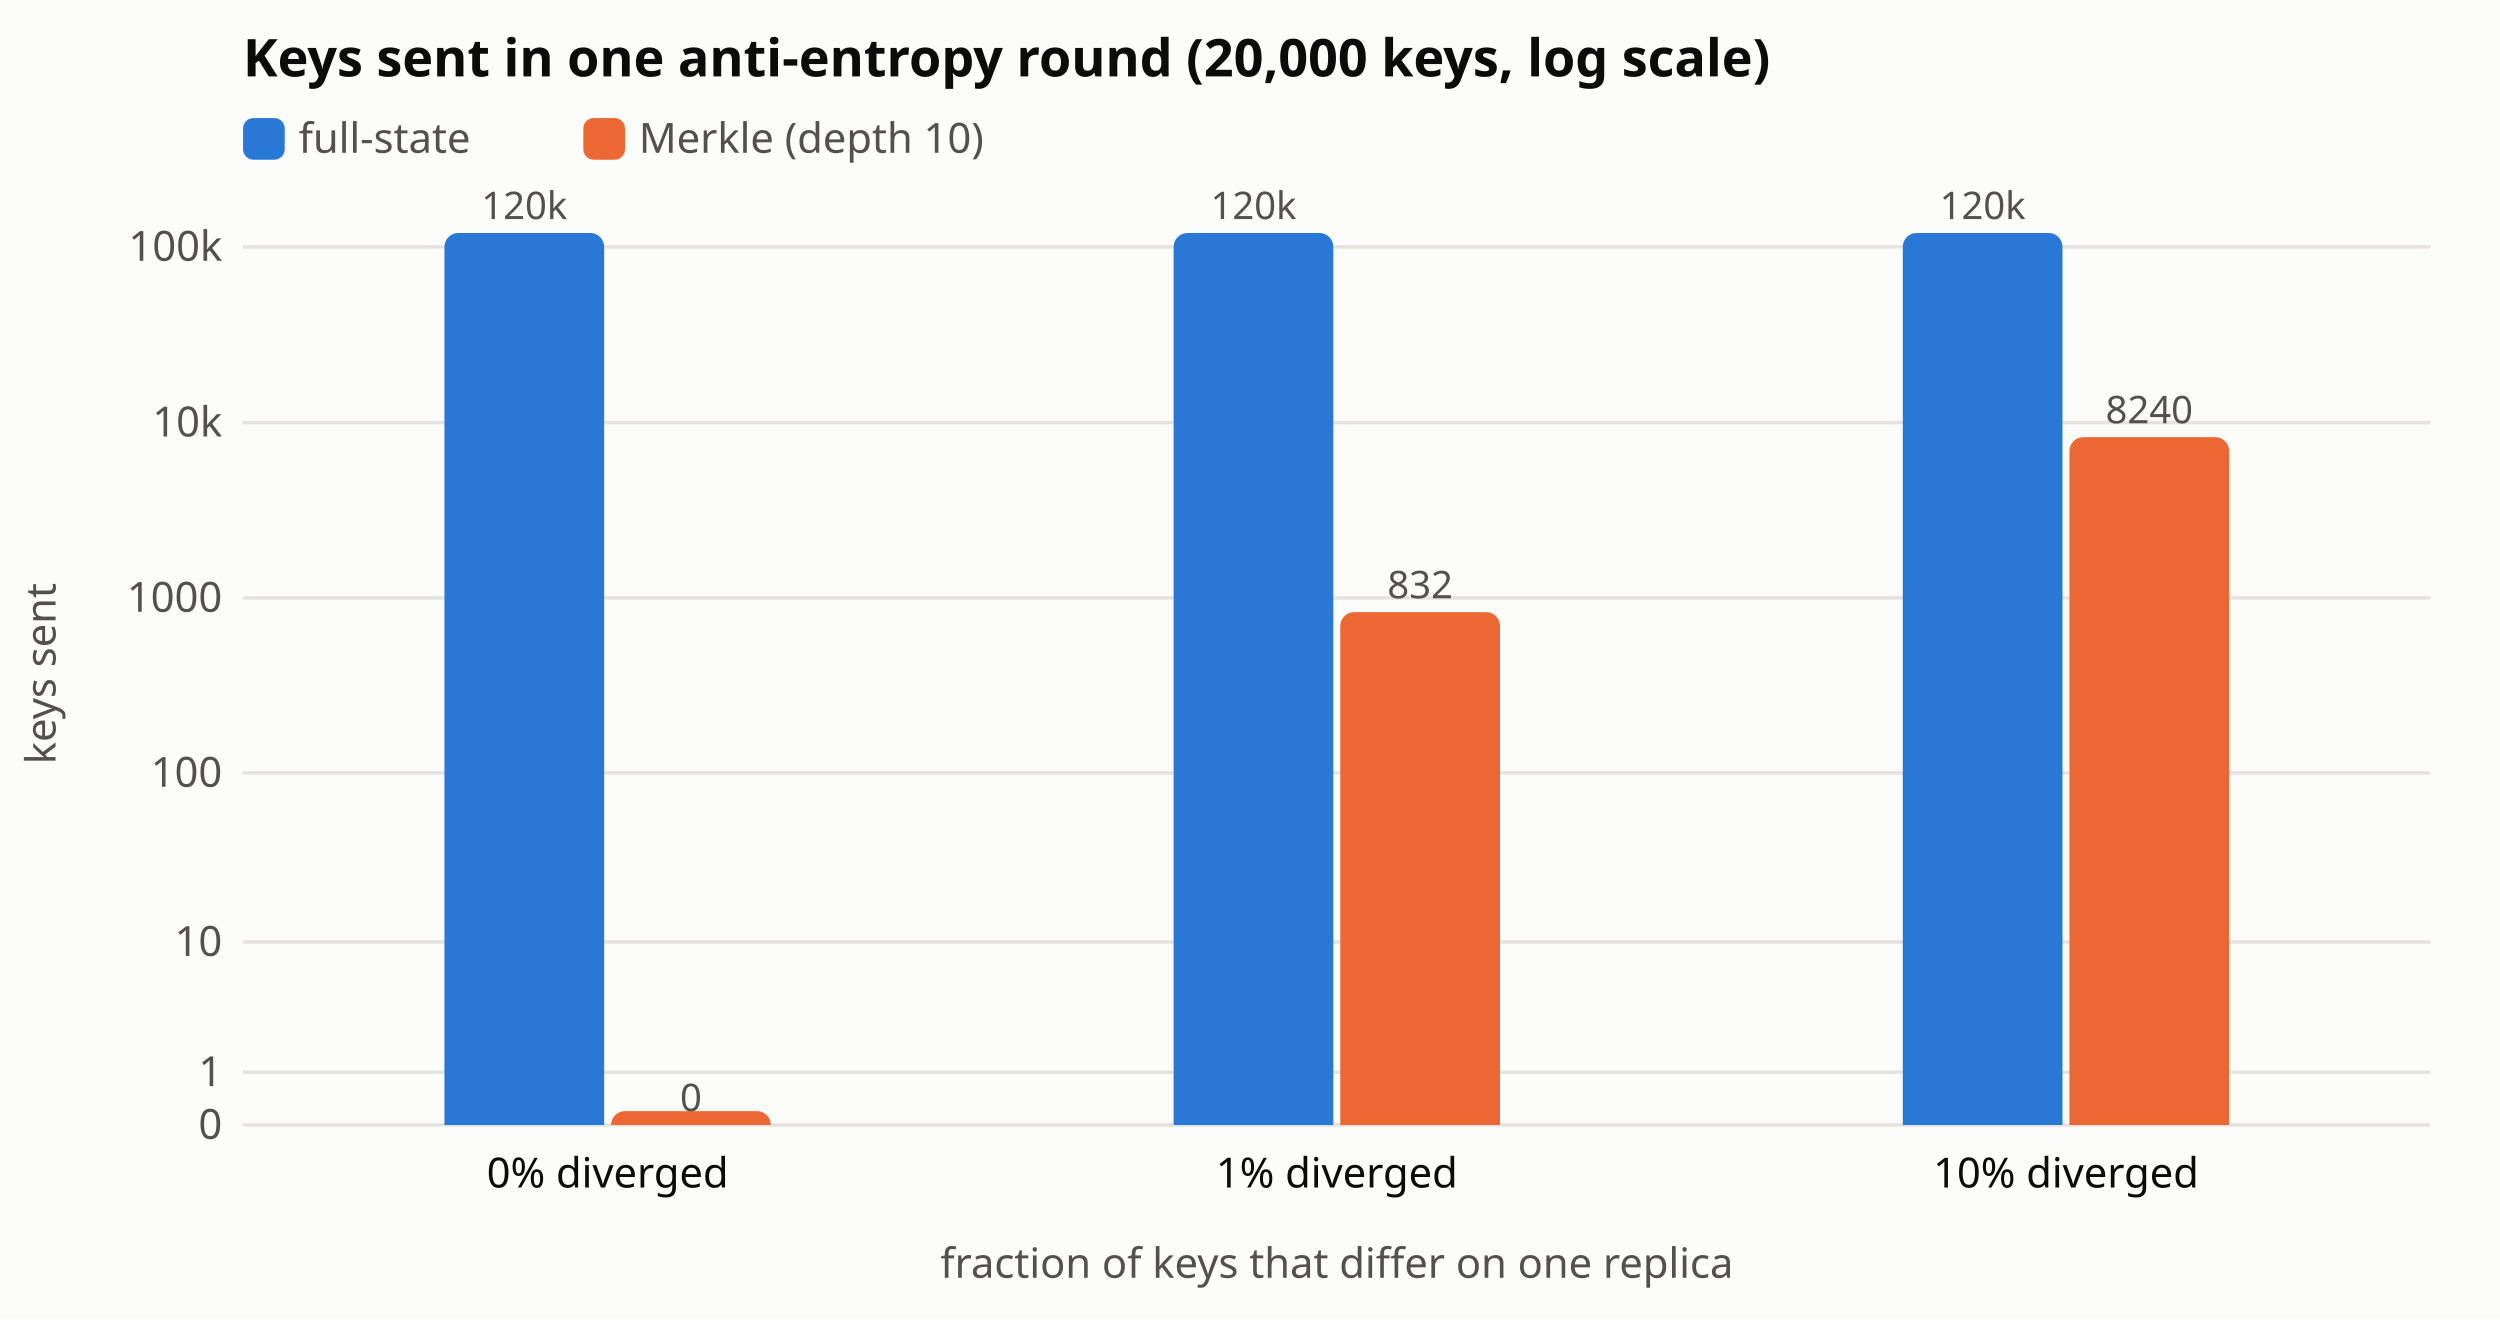
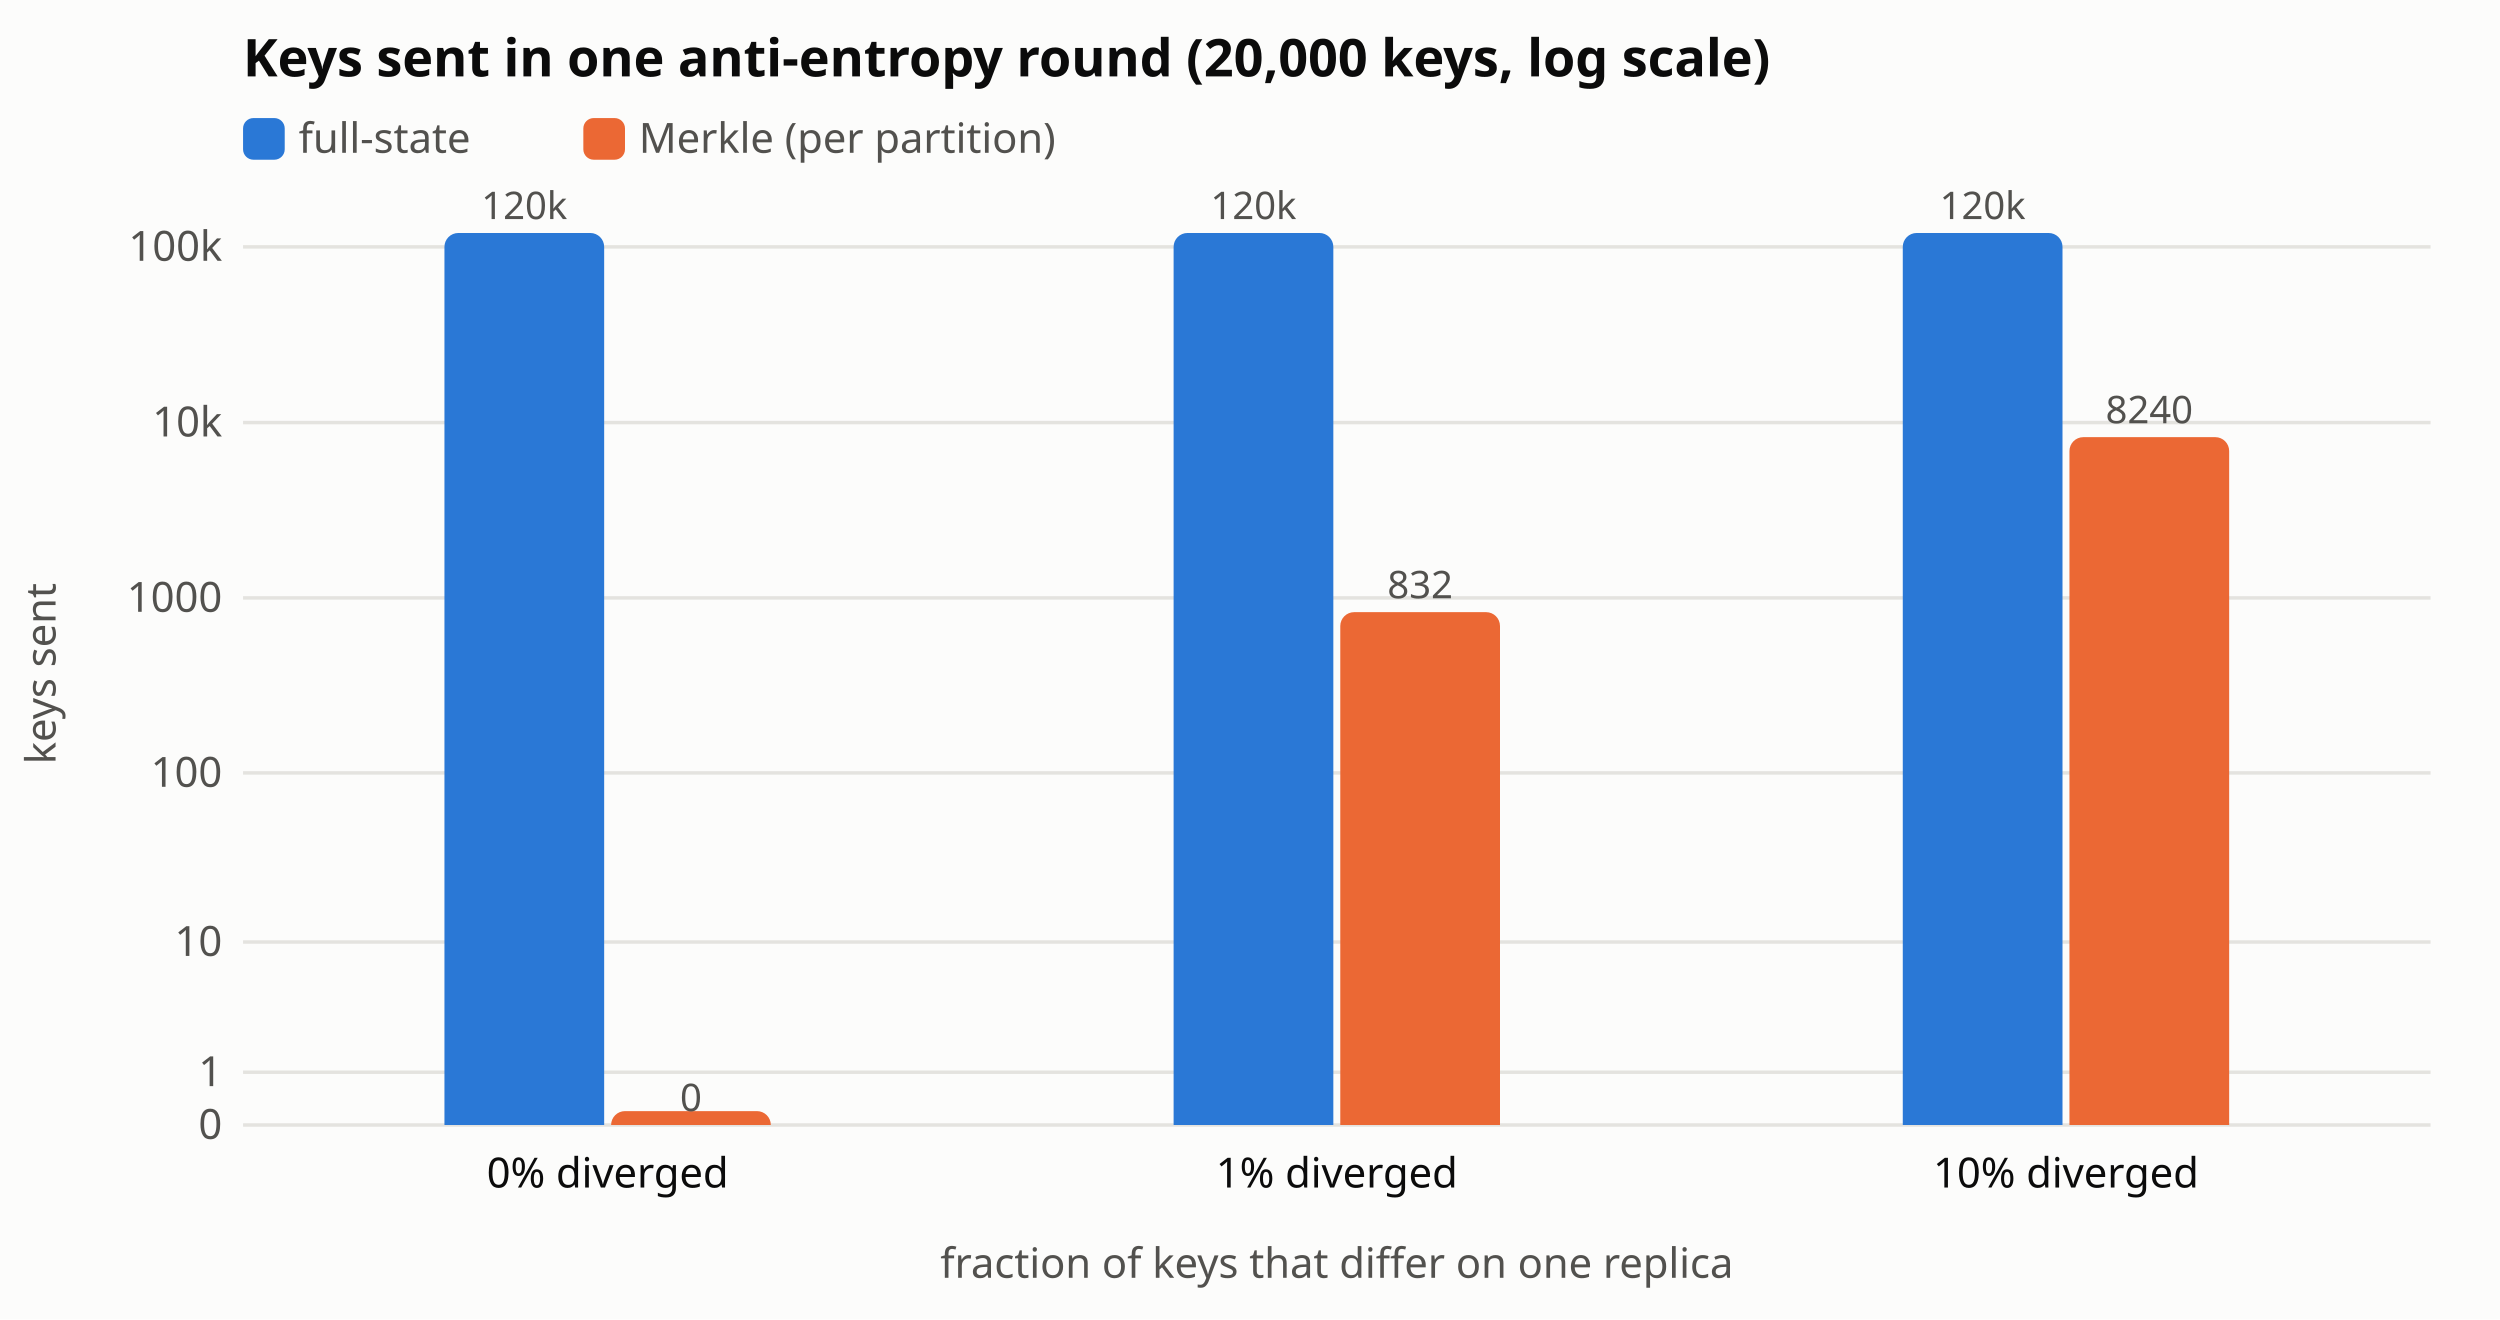
<svg xmlns="http://www.w3.org/2000/svg" width="720" height="380" font-family="system-ui,sans-serif" font-size="12">
  <rect width="100%" height="100%" fill="#fcfcfb" />
  <text x="70" y="22" font-size="15" font-weight="600" fill="#0b0b0b">Keys sent in one anti-entropy round (20,000 keys, log scale)</text>
  <rect x="70" y="34" width="12" height="12" rx="3" fill="#2a78d6" />
  <text x="86" y="44" fill="#52514e">full-state</text>
  <rect x="168" y="34" width="12" height="12" rx="3" fill="#eb6834" />
-   <text x="184" y="44" fill="#52514e">Merkle (depth 10)</text>
+   <text x="184" y="44" fill="#52514e">Merkle (per partition)</text>
  <text x="385" y="368" text-anchor="middle" fill="#52514e">fraction of keys that differ on one replica</text>
  <text transform="translate(16,194) rotate(-90)" text-anchor="middle" fill="#52514e">keys sent</text>
  <line x1="70" x2="700" y1="324.0" y2="324.0" stroke="#e4e3df" />
  <text x="64" y="328.0" text-anchor="end" fill="#52514e">0</text>
  <line x1="70" x2="700" y1="308.8" y2="308.8" stroke="#e4e3df" />
  <text x="64" y="312.8" text-anchor="end" fill="#52514e">1</text>
  <line x1="70" x2="700" y1="271.3" y2="271.3" stroke="#e4e3df" />
  <text x="64" y="275.3" text-anchor="end" fill="#52514e">10</text>
  <line x1="70" x2="700" y1="222.6" y2="222.6" stroke="#e4e3df" />
  <text x="64" y="226.6" text-anchor="end" fill="#52514e">100</text>
  <line x1="70" x2="700" y1="172.2" y2="172.2" stroke="#e4e3df" />
  <text x="64" y="176.2" text-anchor="end" fill="#52514e">1000</text>
  <line x1="70" x2="700" y1="121.7" y2="121.7" stroke="#e4e3df" />
  <text x="64" y="125.7" text-anchor="end" fill="#52514e">10k</text>
  <line x1="70" x2="700" y1="71.1" y2="71.1" stroke="#e4e3df" />
  <text x="64" y="75.1" text-anchor="end" fill="#52514e">100k</text>
  <text x="175.0" y="342" text-anchor="middle" fill="#0b0b0b">0% diverged</text>
  <path d="M128.0 324 V71.1 a4 4 0 0 1 4 -4 H170.0 a4 4 0 0 1 4 4 V324 Z" fill="#2a78d6" />
  <text x="151.0" y="63.1" text-anchor="middle" font-size="11" fill="#52514e">120k</text>
  <path d="M176.0 324 V324.0 a4 4 0 0 1 4 -4 H218.0 a4 4 0 0 1 4 4 V324 Z" fill="#eb6834" />
  <text x="199.0" y="320.0" text-anchor="middle" font-size="11" fill="#52514e">0</text>
  <text x="385.0" y="342" text-anchor="middle" fill="#0b0b0b">1% diverged</text>
  <path d="M338.0 324 V71.1 a4 4 0 0 1 4 -4 H380.0 a4 4 0 0 1 4 4 V324 Z" fill="#2a78d6" />
  <text x="361.0" y="63.1" text-anchor="middle" font-size="11" fill="#52514e">120k</text>
  <path d="M386.0 324 V180.3 a4 4 0 0 1 4 -4 H428.0 a4 4 0 0 1 4 4 V324 Z" fill="#eb6834" />
  <text x="409.0" y="172.3" text-anchor="middle" font-size="11" fill="#52514e">832</text>
  <text x="595.0" y="342" text-anchor="middle" fill="#0b0b0b">10% diverged</text>
  <path d="M548.0 324 V71.1 a4 4 0 0 1 4 -4 H590.0 a4 4 0 0 1 4 4 V324 Z" fill="#2a78d6" />
  <text x="571.0" y="63.1" text-anchor="middle" font-size="11" fill="#52514e">120k</text>
  <path d="M596.0 324 V129.9 a4 4 0 0 1 4 -4 H638.0 a4 4 0 0 1 4 4 V324 Z" fill="#eb6834" />
  <text x="619.0" y="121.9" text-anchor="middle" font-size="11" fill="#52514e">8240</text>
</svg>
